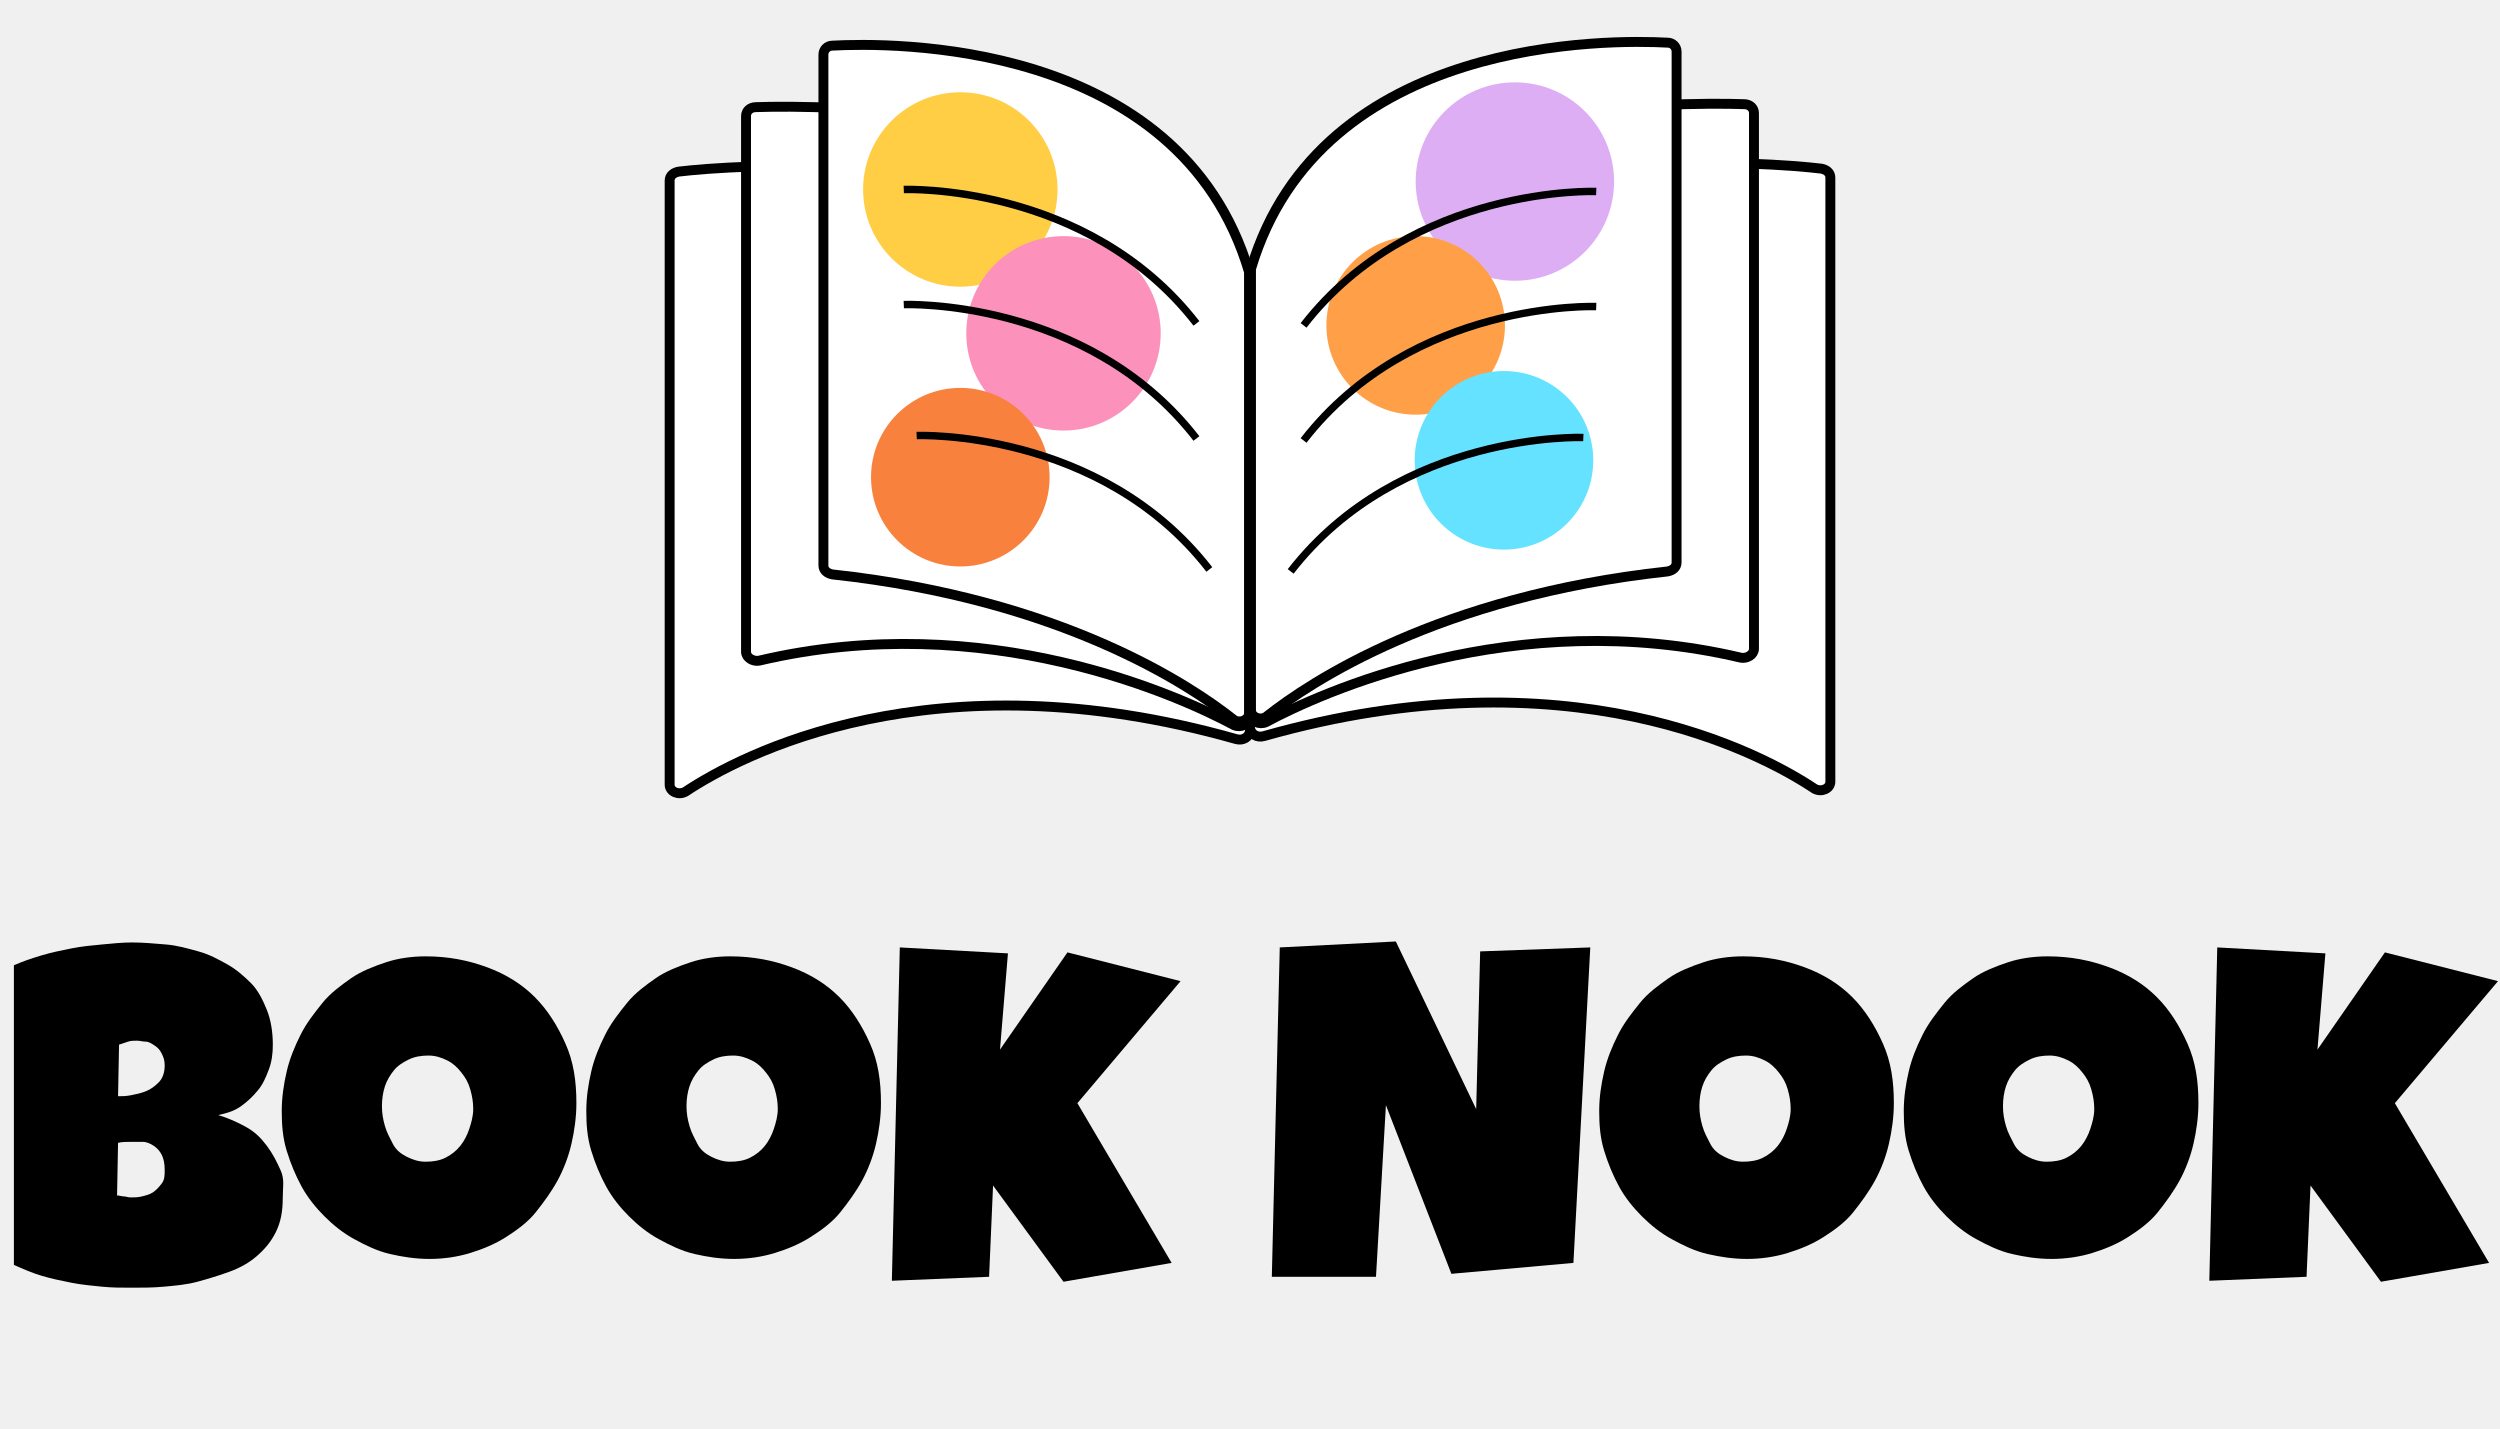
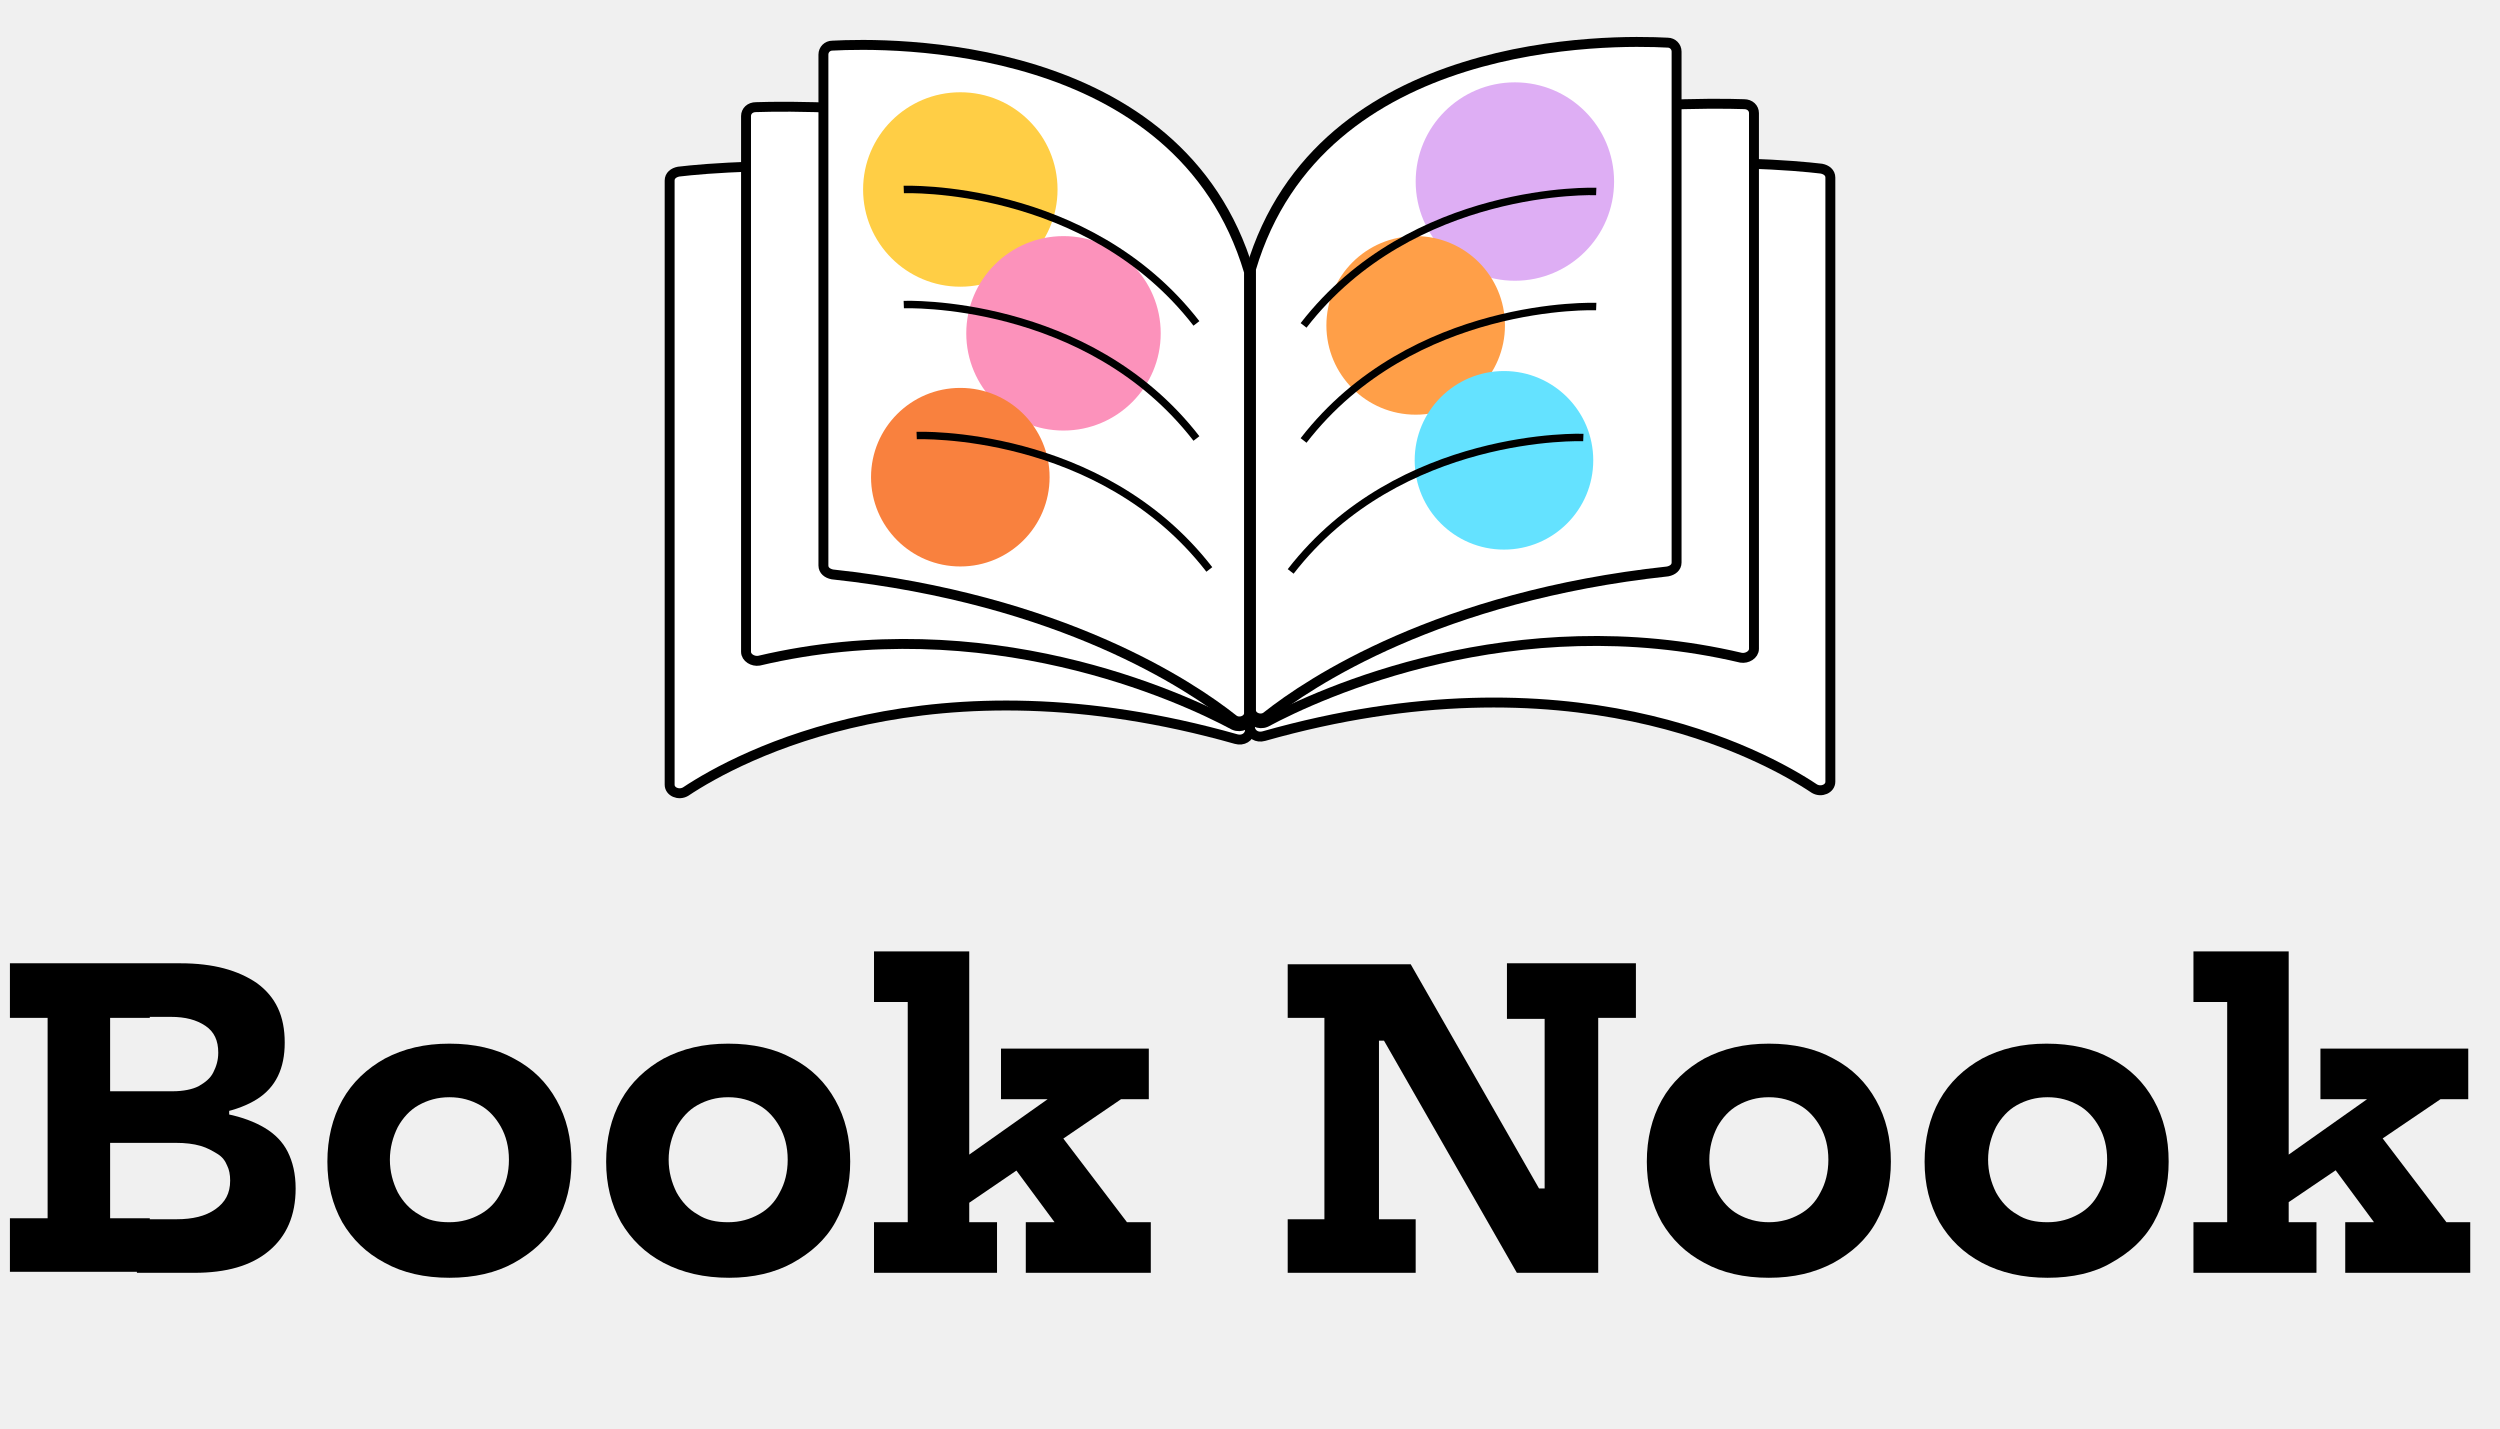
<svg xmlns="http://www.w3.org/2000/svg" version="1.1" id="Layer_1" x="0px" y="0px" viewBox="0 0 252 144" style="enable-background:new 0 0 252 144;" xml:space="preserve">
  <style type="text/css">
- 	.st0{enable-background:new    ;}
- 	.st1{fill:#FFFFFF;stroke:#000000;stroke-miterlimit:10;}
- 	.st2{fill:#DEAEF4;}
- 	.st3{fill:#FFCE45;}
- 	.st4{fill:#FF9F48;}
- 	.st5{fill:#64E2FF;}
- 	.st6{fill:#FC92BB;}
- 	.st7{fill:#F9813E;}
- 	.st8{fill:none;stroke:#000000;stroke-width:0.75;stroke-miterlimit:10;}
+ 	.st0{fill:#FFFFFF;stroke:#000000;stroke-miterlimit:10;}
+ 	.st1{fill:#DEAEF4;}
+ 	.st2{fill:#FFCE45;}
+ 	.st3{fill:#FF9F48;}
+ 	.st4{fill:#64E2FF;}
+ 	.st5{fill:#FC92BB;}
+ 	.st6{fill:#F9813E;}
+ 	.st7{fill:none;stroke:#000000;stroke-width:0.75;stroke-miterlimit:10;}
</style>
-   <g class="st0">
-     <path d="M28.5,120.8c0,1.3-0.2,2.4-0.7,3.4s-1.1,1.7-1.9,2.4s-1.7,1.2-2.8,1.6s-2.1,0.7-3.2,1s-2.3,0.4-3.4,0.5s-2.2,0.1-3.2,0.1   c-1,0-2,0-3-0.1s-2.1-0.2-3.1-0.4s-2-0.4-3-0.7s-1.9-0.7-2.8-1.1l0-30.2c0.9-0.4,1.8-0.7,2.8-1s2-0.5,3-0.7s2-0.3,3.1-0.4   s2-0.2,3-0.2c1.1,0,2.2,0.1,3.4,0.2s2.2,0.4,3.3,0.7s2,0.8,2.9,1.3s1.7,1.2,2.4,1.9s1.2,1.7,1.6,2.7s0.6,2.2,0.6,3.5   c0,0.9-0.1,1.7-0.4,2.5s-0.6,1.5-1.1,2.1s-1,1.1-1.7,1.6s-1.4,0.7-2.3,0.9c1,0.3,1.9,0.7,2.8,1.2s1.5,1.1,2.1,1.9s1,1.6,1.4,2.5   S28.5,119.7,28.5,120.8z M13.2,115.1c-0.5,0-0.9,0-1.3,0.1l-0.1,5.3c0.2,0,0.5,0.1,0.7,0.1s0.4,0.1,0.7,0.1c0.3,0,0.7,0,1.1-0.1   s0.8-0.2,1.1-0.4s0.6-0.5,0.9-0.9s0.3-0.8,0.3-1.4s-0.1-1.1-0.3-1.5s-0.5-0.7-0.8-0.9s-0.7-0.4-1.1-0.4S13.6,115.1,13.2,115.1z    M16.6,107.4c0-0.5-0.1-0.8-0.3-1.2s-0.4-0.6-0.7-0.8s-0.6-0.4-0.9-0.4s-0.6-0.1-0.9-0.1c-0.3,0-0.6,0-0.9,0.1s-0.6,0.2-0.9,0.3   l-0.1,5.2c0.4,0,0.8,0,1.3-0.1s1-0.2,1.5-0.4s0.9-0.5,1.3-0.9S16.6,108.1,16.6,107.4z" />
-     <path d="M58.1,111.2c0,1.4-0.2,2.8-0.5,4.1s-0.8,2.6-1.4,3.7s-1.4,2.2-2.2,3.2s-1.9,1.8-3,2.5s-2.3,1.2-3.6,1.6s-2.7,0.6-4.1,0.6   c-1.4,0-2.7-0.2-4-0.5s-2.5-0.9-3.6-1.5s-2.1-1.4-3-2.3s-1.7-1.9-2.3-3s-1.1-2.3-1.5-3.6s-0.5-2.6-0.5-4c0-1.4,0.2-2.7,0.5-4   s0.8-2.5,1.4-3.7s1.4-2.2,2.2-3.2s1.9-1.8,2.9-2.5s2.3-1.2,3.5-1.6s2.6-0.6,4-0.6c2.3,0,4.3,0.4,6.2,1.1s3.5,1.7,4.8,3   s2.3,2.9,3.1,4.7S58.1,108.9,58.1,111.2z M47.7,111.8c0-0.7-0.1-1.3-0.3-2s-0.5-1.2-0.9-1.7s-0.8-0.9-1.4-1.2s-1.2-0.5-1.9-0.5   c-0.7,0-1.4,0.1-2,0.4s-1.1,0.6-1.5,1.1s-0.7,1-0.9,1.6s-0.3,1.3-0.3,2c0,0.7,0.1,1.3,0.3,2s0.5,1.2,0.8,1.8s0.8,1,1.4,1.3   s1.2,0.5,1.9,0.5s1.4-0.1,2-0.4s1.1-0.7,1.5-1.2s0.7-1.1,0.9-1.7S47.7,112.5,47.7,111.8z" />
-     <path d="M88.8,111.2c0,1.4-0.2,2.8-0.5,4.1s-0.8,2.6-1.4,3.7s-1.4,2.2-2.2,3.2s-1.9,1.8-3,2.5s-2.3,1.2-3.6,1.6s-2.7,0.6-4.1,0.6   c-1.4,0-2.7-0.2-4-0.5s-2.5-0.9-3.6-1.5s-2.1-1.4-3-2.3s-1.7-1.9-2.3-3s-1.1-2.3-1.5-3.6s-0.5-2.6-0.5-4c0-1.4,0.2-2.7,0.5-4   s0.8-2.5,1.4-3.7s1.4-2.2,2.2-3.2s1.9-1.8,2.9-2.5s2.3-1.2,3.5-1.6s2.6-0.6,4-0.6c2.3,0,4.3,0.4,6.2,1.1s3.5,1.7,4.8,3   s2.3,2.9,3.1,4.7S88.8,108.9,88.8,111.2z M78.4,111.8c0-0.7-0.1-1.3-0.3-2s-0.5-1.2-0.9-1.7s-0.8-0.9-1.4-1.2s-1.2-0.5-1.9-0.5   c-0.7,0-1.4,0.1-2,0.4s-1.1,0.6-1.5,1.1s-0.7,1-0.9,1.6s-0.3,1.3-0.3,2c0,0.7,0.1,1.3,0.3,2s0.5,1.2,0.8,1.8s0.8,1,1.4,1.3   s1.2,0.5,1.9,0.5s1.4-0.1,2-0.4s1.1-0.7,1.5-1.2s0.7-1.1,0.9-1.7S78.4,112.5,78.4,111.8z" />
-     <path d="M119,98.9l-10.4,12.3l9.5,16.1l-10.9,1.9l-7.1-9.7l-0.4,9.2l-9.8,0.4l0.8-33.6l10.9,0.6l-0.8,9.7l6.8-9.8L119,98.9z" />
-     <path d="M160.3,95.5l-1.7,31.8l-12.3,1.1l-6.6-17l-1,17.3h-10.5l0.8-33.2l11.7-0.6l8.1,16.9l0.4-15.9L160.3,95.5z" />
-     <path d="M190.9,111.2c0,1.4-0.2,2.8-0.5,4.1s-0.8,2.6-1.4,3.7s-1.4,2.2-2.2,3.2s-1.9,1.8-3,2.5s-2.3,1.2-3.6,1.6s-2.7,0.6-4.1,0.6   c-1.4,0-2.7-0.2-4-0.5s-2.5-0.9-3.6-1.5s-2.1-1.4-3-2.3s-1.7-1.9-2.3-3s-1.1-2.3-1.5-3.6s-0.5-2.6-0.5-4c0-1.4,0.2-2.7,0.5-4   s0.8-2.5,1.4-3.7s1.4-2.2,2.2-3.2s1.9-1.8,2.9-2.5s2.3-1.2,3.5-1.6s2.6-0.6,4-0.6c2.3,0,4.3,0.4,6.2,1.1s3.5,1.7,4.8,3   s2.3,2.9,3.1,4.7S190.9,108.9,190.9,111.2z M180.5,111.8c0-0.7-0.1-1.3-0.3-2s-0.5-1.2-0.9-1.7s-0.8-0.9-1.4-1.2s-1.2-0.5-1.9-0.5   c-0.7,0-1.4,0.1-2,0.4s-1.1,0.6-1.5,1.1s-0.7,1-0.9,1.6s-0.3,1.3-0.3,2c0,0.7,0.1,1.3,0.3,2s0.5,1.2,0.8,1.8s0.8,1,1.4,1.3   s1.2,0.5,1.9,0.5s1.4-0.1,2-0.4s1.1-0.7,1.5-1.2s0.7-1.1,0.9-1.7S180.5,112.5,180.5,111.8z" />
-     <path d="M221.6,111.2c0,1.4-0.2,2.8-0.5,4.1s-0.8,2.6-1.4,3.7s-1.4,2.2-2.2,3.2s-1.9,1.8-3,2.5s-2.3,1.2-3.6,1.6s-2.7,0.6-4.1,0.6   c-1.4,0-2.7-0.2-4-0.5s-2.5-0.9-3.6-1.5s-2.1-1.4-3-2.3s-1.7-1.9-2.3-3s-1.1-2.3-1.5-3.6s-0.5-2.6-0.5-4c0-1.4,0.2-2.7,0.5-4   s0.8-2.5,1.4-3.7s1.4-2.2,2.2-3.2s1.9-1.8,2.9-2.5s2.3-1.2,3.5-1.6s2.6-0.6,4-0.6c2.3,0,4.3,0.4,6.2,1.1s3.5,1.7,4.8,3   s2.3,2.9,3.1,4.7S221.6,108.9,221.6,111.2z M211.1,111.8c0-0.7-0.1-1.3-0.3-2s-0.5-1.2-0.9-1.7s-0.8-0.9-1.4-1.2s-1.2-0.5-1.9-0.5   c-0.7,0-1.4,0.1-2,0.4s-1.1,0.6-1.5,1.1s-0.7,1-0.9,1.6s-0.3,1.3-0.3,2c0,0.7,0.1,1.3,0.3,2s0.5,1.2,0.8,1.8s0.8,1,1.4,1.3   s1.2,0.5,1.9,0.5s1.4-0.1,2-0.4s1.1-0.7,1.5-1.2s0.7-1.1,0.9-1.7S211.1,112.5,211.1,111.8z" />
-     <path d="M251.8,98.9l-10.4,12.3l9.5,16.1l-10.9,1.9l-7.1-9.7l-0.4,9.2l-9.8,0.4l0.8-33.6l10.9,0.6l-0.8,9.7l6.8-9.8L251.8,98.9z" />
+   <g>
+     <path class="st0" d="M124.6,74.5c-30.7-8.7-50.1,1.7-55.5,5.3c-0.7,0.4-1.6,0-1.6-0.7V18.2c0-0.5,0.4-0.8,0.9-0.9   c5.1-0.6,32.3-3,57.1,11.1c0.3,0.2,0.5,0.5,0.5,0.8v44.5C125.9,74.3,125.3,74.7,124.6,74.5z" />
+     <path class="st0" d="M127.4,74.2c30.7-8.7,50.1,1.7,55.5,5.3c0.7,0.4,1.6,0,1.6-0.7V17.9c0-0.5-0.4-0.8-0.9-0.9   c-5.1-0.6-32.3-3-57.1,11.1c-0.3,0.2-0.5,0.5-0.5,0.8v44.5C126.1,74,126.7,74.4,127.4,74.2z" />
+     <path class="st0" d="M124.4,73.1c-5.4-2.9-25-11.9-47.9-6.5c-0.6,0.1-1.3-0.3-1.3-0.9v-54c0-0.5,0.4-0.9,1-0.9   c6.1-0.2,39.4-0.4,49.6,16.7c0.1,0.1,0.1,0.3,0.1,0.4v44.4C125.9,73,125.1,73.4,124.4,73.1z" />
+     <path class="st0" d="M124.3,72.5C120,69.1,107,60.4,83.9,57.9C83.4,57.8,83,57.5,83,57V5.5c0-0.5,0.4-0.9,0.9-0.9   c5.6-0.3,35-0.8,42,22.8c0,0.1,0,0.2,0,0.3v44.2C125.9,72.6,124.9,73,124.3,72.5z" />
+     <path class="st0" d="M127.6,72.8c5.4-2.9,25-11.9,47.9-6.5c0.6,0.1,1.3-0.3,1.3-0.9v-54c0-0.5-0.4-0.9-1-0.9   c-6.1-0.2-39.4-0.4-49.6,16.7c-0.1,0.1-0.1,0.3-0.1,0.4V72C126.1,72.7,126.9,73.1,127.6,72.8z" />
+     <path class="st0" d="M127.7,72.2c4.3-3.4,17.3-12.1,40.4-14.6c0.5-0.1,0.9-0.4,0.9-0.9V5.2c0-0.5-0.4-0.9-0.9-0.9   c-5.6-0.3-35-0.8-42,22.8c0,0.1,0,0.2,0,0.3v44.2C126.1,72.3,127.1,72.7,127.7,72.2z" />
+   </g>
+   <circle class="st1" cx="152.7" cy="18.3" r="10" />
+   <circle class="st2" cx="96.8" cy="19.1" r="9.8" />
+   <circle class="st3" cx="142.7" cy="32.8" r="9" />
+   <circle class="st4" cx="151.6" cy="46.4" r="9" />
+   <circle class="st5" cx="107.2" cy="33.6" r="9.8" />
+   <circle class="st6" cx="96.8" cy="48.1" r="9" />
+   <g>
+     <g>
+       <path class="st7" d="M91.1,19.1c0,0,18.5-0.7,29.5,13.5" />
+       <path class="st7" d="M91.1,30.7c0,0,18.5-0.7,29.5,13.5" />
+       <path class="st7" d="M92.4,43.9c0,0,18.5-0.7,29.5,13.5" />
+     </g>
+     <g>
+       <path class="st7" d="M160.9,19.3c0,0-18.5-0.7-29.5,13.5" />
+       <path class="st7" d="M160.9,30.9c0,0-18.5-0.7-29.5,13.5" />
+       <path class="st7" d="M159.6,44.1c0,0-18.5-0.7-29.5,13.5" />
+     </g>
  </g>
  <g>
-     <path class="st1" d="M124.6,74.5c-30.7-8.7-50.1,1.7-55.5,5.3c-0.7,0.4-1.6,0-1.6-0.7V18.2c0-0.5,0.4-0.8,0.9-0.9   c5.1-0.6,32.3-3,57.1,11.1c0.3,0.2,0.5,0.5,0.5,0.8v44.5C125.9,74.3,125.3,74.7,124.6,74.5z" />
-     <path class="st1" d="M127.4,74.2c30.7-8.7,50.1,1.7,55.5,5.3c0.7,0.4,1.6,0,1.6-0.7V17.9c0-0.5-0.4-0.8-0.9-0.9   c-5.1-0.6-32.3-3-57.1,11.1c-0.3,0.2-0.5,0.5-0.5,0.8v44.5C126.1,74,126.7,74.4,127.4,74.2z" />
-     <path class="st1" d="M124.4,73.1c-5.4-2.9-25-11.9-47.9-6.5c-0.6,0.1-1.3-0.3-1.3-0.9v-54c0-0.5,0.4-0.9,1-0.9   c6.1-0.2,39.4-0.4,49.6,16.7c0.1,0.1,0.1,0.3,0.1,0.4v44.4C125.9,73,125.1,73.4,124.4,73.1z" />
-     <path class="st1" d="M124.3,72.5C120,69.1,107,60.4,83.9,57.9C83.4,57.8,83,57.5,83,57V5.5c0-0.5,0.4-0.9,0.9-0.9   c5.6-0.3,35-0.8,42,22.8c0,0.1,0,0.2,0,0.3v44.2C125.9,72.6,124.9,73,124.3,72.5z" />
-     <path class="st1" d="M127.6,72.8c5.4-2.9,25-11.9,47.9-6.5c0.6,0.1,1.3-0.3,1.3-0.9v-54c0-0.5-0.4-0.9-1-0.9   c-6.1-0.2-39.4-0.4-49.6,16.7c-0.1,0.1-0.1,0.3-0.1,0.4V72C126.1,72.7,126.9,73.1,127.6,72.8z" />
-     <path class="st1" d="M127.7,72.2c4.3-3.4,17.3-12.1,40.4-14.6c0.5-0.1,0.9-0.4,0.9-0.9V5.2c0-0.5-0.4-0.9-0.9-0.9   c-5.6-0.3-35-0.8-42,22.8c0,0.1,0,0.2,0,0.3v44.2C126.1,72.3,127.1,72.7,127.7,72.2z" />
-   </g>
-   <circle class="st2" cx="152.7" cy="18.3" r="10" />
-   <circle class="st3" cx="96.8" cy="19.1" r="9.8" />
-   <circle class="st4" cx="142.7" cy="32.8" r="9" />
-   <circle class="st5" cx="151.6" cy="46.4" r="9" />
-   <circle class="st6" cx="107.2" cy="33.6" r="9.8" />
-   <circle class="st7" cx="96.8" cy="48.1" r="9" />
-   <g>
-     <g>
-       <path class="st8" d="M91.1,19.1c0,0,18.5-0.7,29.5,13.5" />
-       <path class="st8" d="M91.1,30.7c0,0,18.5-0.7,29.5,13.5" />
-       <path class="st8" d="M92.4,43.9c0,0,18.5-0.7,29.5,13.5" />
-     </g>
-     <g>
-       <path class="st8" d="M160.9,19.3c0,0-18.5-0.7-29.5,13.5" />
-       <path class="st8" d="M160.9,30.9c0,0-18.5-0.7-29.5,13.5" />
-       <path class="st8" d="M159.6,44.1c0,0-18.5-0.7-29.5,13.5" />
-     </g>
+     <path d="M1,102.6v-5.5h14.1v5.5h-4v20.2h4v5.4H1v-5.4h3.8v-20.2H1z M14.2,102.6l0-5.5h4c3.3,0,5.8,0.7,7.7,2c1.9,1.4,2.8,3.3,2.8,6   c0,2.6-0.9,4.5-2.8,5.7c-1.9,1.2-4.7,1.8-8.3,1.8H9.2v-2.6h8.2c1.1,0,2-0.2,2.6-0.5c0.7-0.4,1.2-0.8,1.5-1.4c0.3-0.6,0.5-1.2,0.5-2   c0-1.2-0.4-2.1-1.3-2.7c-0.9-0.6-2-0.9-3.5-0.9H14.2z M13.7,122.9h4.1c1.6,0,2.9-0.3,3.9-1c1-0.7,1.5-1.6,1.5-2.9   c0-0.6-0.1-1.1-0.3-1.5c-0.2-0.5-0.5-0.9-1-1.2s-1-0.6-1.7-0.8c-0.7-0.2-1.5-0.3-2.5-0.3H9.2v-3.3h8.5c1.9,0,3.7,0.1,5.2,0.4   s2.8,0.8,3.8,1.4c1,0.6,1.8,1.4,2.3,2.4c0.5,1,0.8,2.2,0.8,3.7c0,2.7-0.9,4.8-2.7,6.3c-1.8,1.5-4.3,2.2-7.5,2.2h-5.8V122.9z    M21.1,111.5h2v1.4h-2V111.5z" />
+     <path d="M45.3,128.8c-2.5,0-4.7-0.5-6.5-1.5c-1.9-1-3.3-2.4-4.3-4.1c-1-1.8-1.5-3.8-1.5-6.1c0-2.3,0.5-4.4,1.5-6.2   c1-1.8,2.5-3.2,4.3-4.2c1.9-1,4-1.5,6.5-1.5s4.7,0.5,6.5,1.5c1.9,1,3.3,2.4,4.3,4.2c1,1.8,1.5,3.8,1.5,6.2c0,2.3-0.5,4.3-1.5,6.1   c-1,1.8-2.5,3.1-4.3,4.1C50,128.3,47.8,128.8,45.3,128.8z M45.3,123.2c1.2,0,2.2-0.3,3.1-0.8c0.9-0.5,1.6-1.2,2.1-2.2   c0.5-0.9,0.8-2,0.8-3.3c0-1.3-0.3-2.4-0.8-3.3c-0.5-0.9-1.2-1.7-2.1-2.2c-0.9-0.5-1.9-0.8-3.1-0.8c-1.2,0-2.2,0.3-3.1,0.8   c-0.9,0.5-1.6,1.3-2.1,2.2c-0.5,1-0.8,2.1-0.8,3.3c0,1.2,0.3,2.3,0.8,3.3c0.5,0.9,1.2,1.7,2.1,2.2C43.1,123,44.1,123.2,45.3,123.2z   " />
+     <path d="M73.5,128.8c-2.5,0-4.7-0.5-6.6-1.5s-3.3-2.4-4.3-4.1c-1-1.8-1.5-3.8-1.5-6.1c0-2.3,0.5-4.4,1.5-6.2c1-1.8,2.5-3.2,4.3-4.2   c1.9-1,4-1.5,6.5-1.5s4.7,0.5,6.5,1.5c1.9,1,3.3,2.4,4.3,4.2s1.5,3.8,1.5,6.2c0,2.3-0.5,4.3-1.5,6.1c-1,1.8-2.5,3.1-4.3,4.1   C78.1,128.3,75.9,128.8,73.5,128.8z M73.4,123.2c1.2,0,2.2-0.3,3.1-0.8s1.6-1.2,2.1-2.2c0.5-0.9,0.8-2,0.8-3.3   c0-1.3-0.3-2.4-0.8-3.3c-0.5-0.9-1.2-1.7-2.1-2.2c-0.9-0.5-1.9-0.8-3.1-0.8c-1.2,0-2.2,0.3-3.1,0.8c-0.9,0.5-1.6,1.3-2.1,2.2   c-0.5,1-0.8,2.1-0.8,3.3c0,1.2,0.3,2.3,0.8,3.3c0.5,0.9,1.2,1.7,2.1,2.2C71.2,123,72.2,123.2,73.4,123.2z" />
+     <path d="M97.7,123.2h2.8v5.1H88.1v-5.1h3.4V101h-3.4v-5.1h9.6V123.2z M95.7,122.6L94,119l11.6-8.2h-4.7v-5.1h14.9v5.1H113   L95.7,122.6z M106.6,114l7,9.2h2.4v5.1h-12.6v-5.1h2.9l-4.8-6.5L106.6,114z" />
+     <path d="M129.8,102.6v-5.4h12.3l-1.1,7.7h-2v18h3.7v5.4h-12.9v-5.4h3.7v-20.3H129.8z M152.9,128.3l-17.8-31.1h7.1l17.8,31.1H152.9z    M151.9,102.6v-5.5h13v5.5h-3.8v25.7h-5.8l-2.1-8.5h2.5v-17.1H151.9z" />
+     <path d="M178.3,128.8c-2.5,0-4.7-0.5-6.5-1.5c-1.9-1-3.3-2.4-4.3-4.1c-1-1.8-1.5-3.8-1.5-6.1c0-2.3,0.5-4.4,1.5-6.2   c1-1.8,2.5-3.2,4.3-4.2c1.9-1,4-1.5,6.5-1.5c2.5,0,4.7,0.5,6.5,1.5c1.9,1,3.3,2.4,4.3,4.2c1,1.8,1.5,3.8,1.5,6.2   c0,2.3-0.5,4.3-1.5,6.1c-1,1.8-2.5,3.1-4.3,4.1C182.9,128.3,180.8,128.8,178.3,128.8z M178.3,123.2c1.2,0,2.2-0.3,3.1-0.8   c0.9-0.5,1.6-1.2,2.1-2.2c0.5-0.9,0.8-2,0.8-3.3c0-1.3-0.3-2.4-0.8-3.3c-0.5-0.9-1.2-1.7-2.1-2.2c-0.9-0.5-1.9-0.8-3.1-0.8   c-1.2,0-2.2,0.3-3.1,0.8c-0.9,0.5-1.6,1.3-2.1,2.2c-0.5,1-0.8,2.1-0.8,3.3c0,1.2,0.3,2.3,0.8,3.3c0.5,0.9,1.2,1.7,2.1,2.2   S177.1,123.2,178.3,123.2z" />
+     <path d="M206.4,128.8c-2.5,0-4.7-0.5-6.6-1.5s-3.3-2.4-4.3-4.1c-1-1.8-1.5-3.8-1.5-6.1c0-2.3,0.5-4.4,1.5-6.2   c1-1.8,2.5-3.2,4.3-4.2c1.9-1,4-1.5,6.5-1.5s4.7,0.5,6.5,1.5c1.9,1,3.3,2.4,4.3,4.2s1.5,3.8,1.5,6.2c0,2.3-0.5,4.3-1.5,6.1   c-1,1.8-2.5,3.1-4.3,4.1C211.1,128.3,208.9,128.8,206.4,128.8z M206.4,123.2c1.2,0,2.2-0.3,3.1-0.8s1.6-1.2,2.1-2.2   c0.5-0.9,0.8-2,0.8-3.3c0-1.3-0.3-2.4-0.8-3.3c-0.5-0.9-1.2-1.7-2.1-2.2c-0.9-0.5-1.9-0.8-3.1-0.8c-1.2,0-2.2,0.3-3.1,0.8   c-0.9,0.5-1.6,1.3-2.1,2.2c-0.5,1-0.8,2.1-0.8,3.3c0,1.2,0.3,2.3,0.8,3.3c0.5,0.9,1.2,1.7,2.1,2.2   C204.2,123,205.2,123.2,206.4,123.2z" />
+     <path d="M230.7,123.2h2.8v5.1h-12.4v-5.1h3.4V101h-3.4v-5.1h9.6V123.2z M228.6,122.6L227,119l11.6-8.2h-4.7v-5.1h14.9v5.1H246   L228.6,122.6z M239.6,114l7,9.2h2.4v5.1h-12.6v-5.1h2.9l-4.8-6.5L239.6,114z" />
  </g>
</svg>
